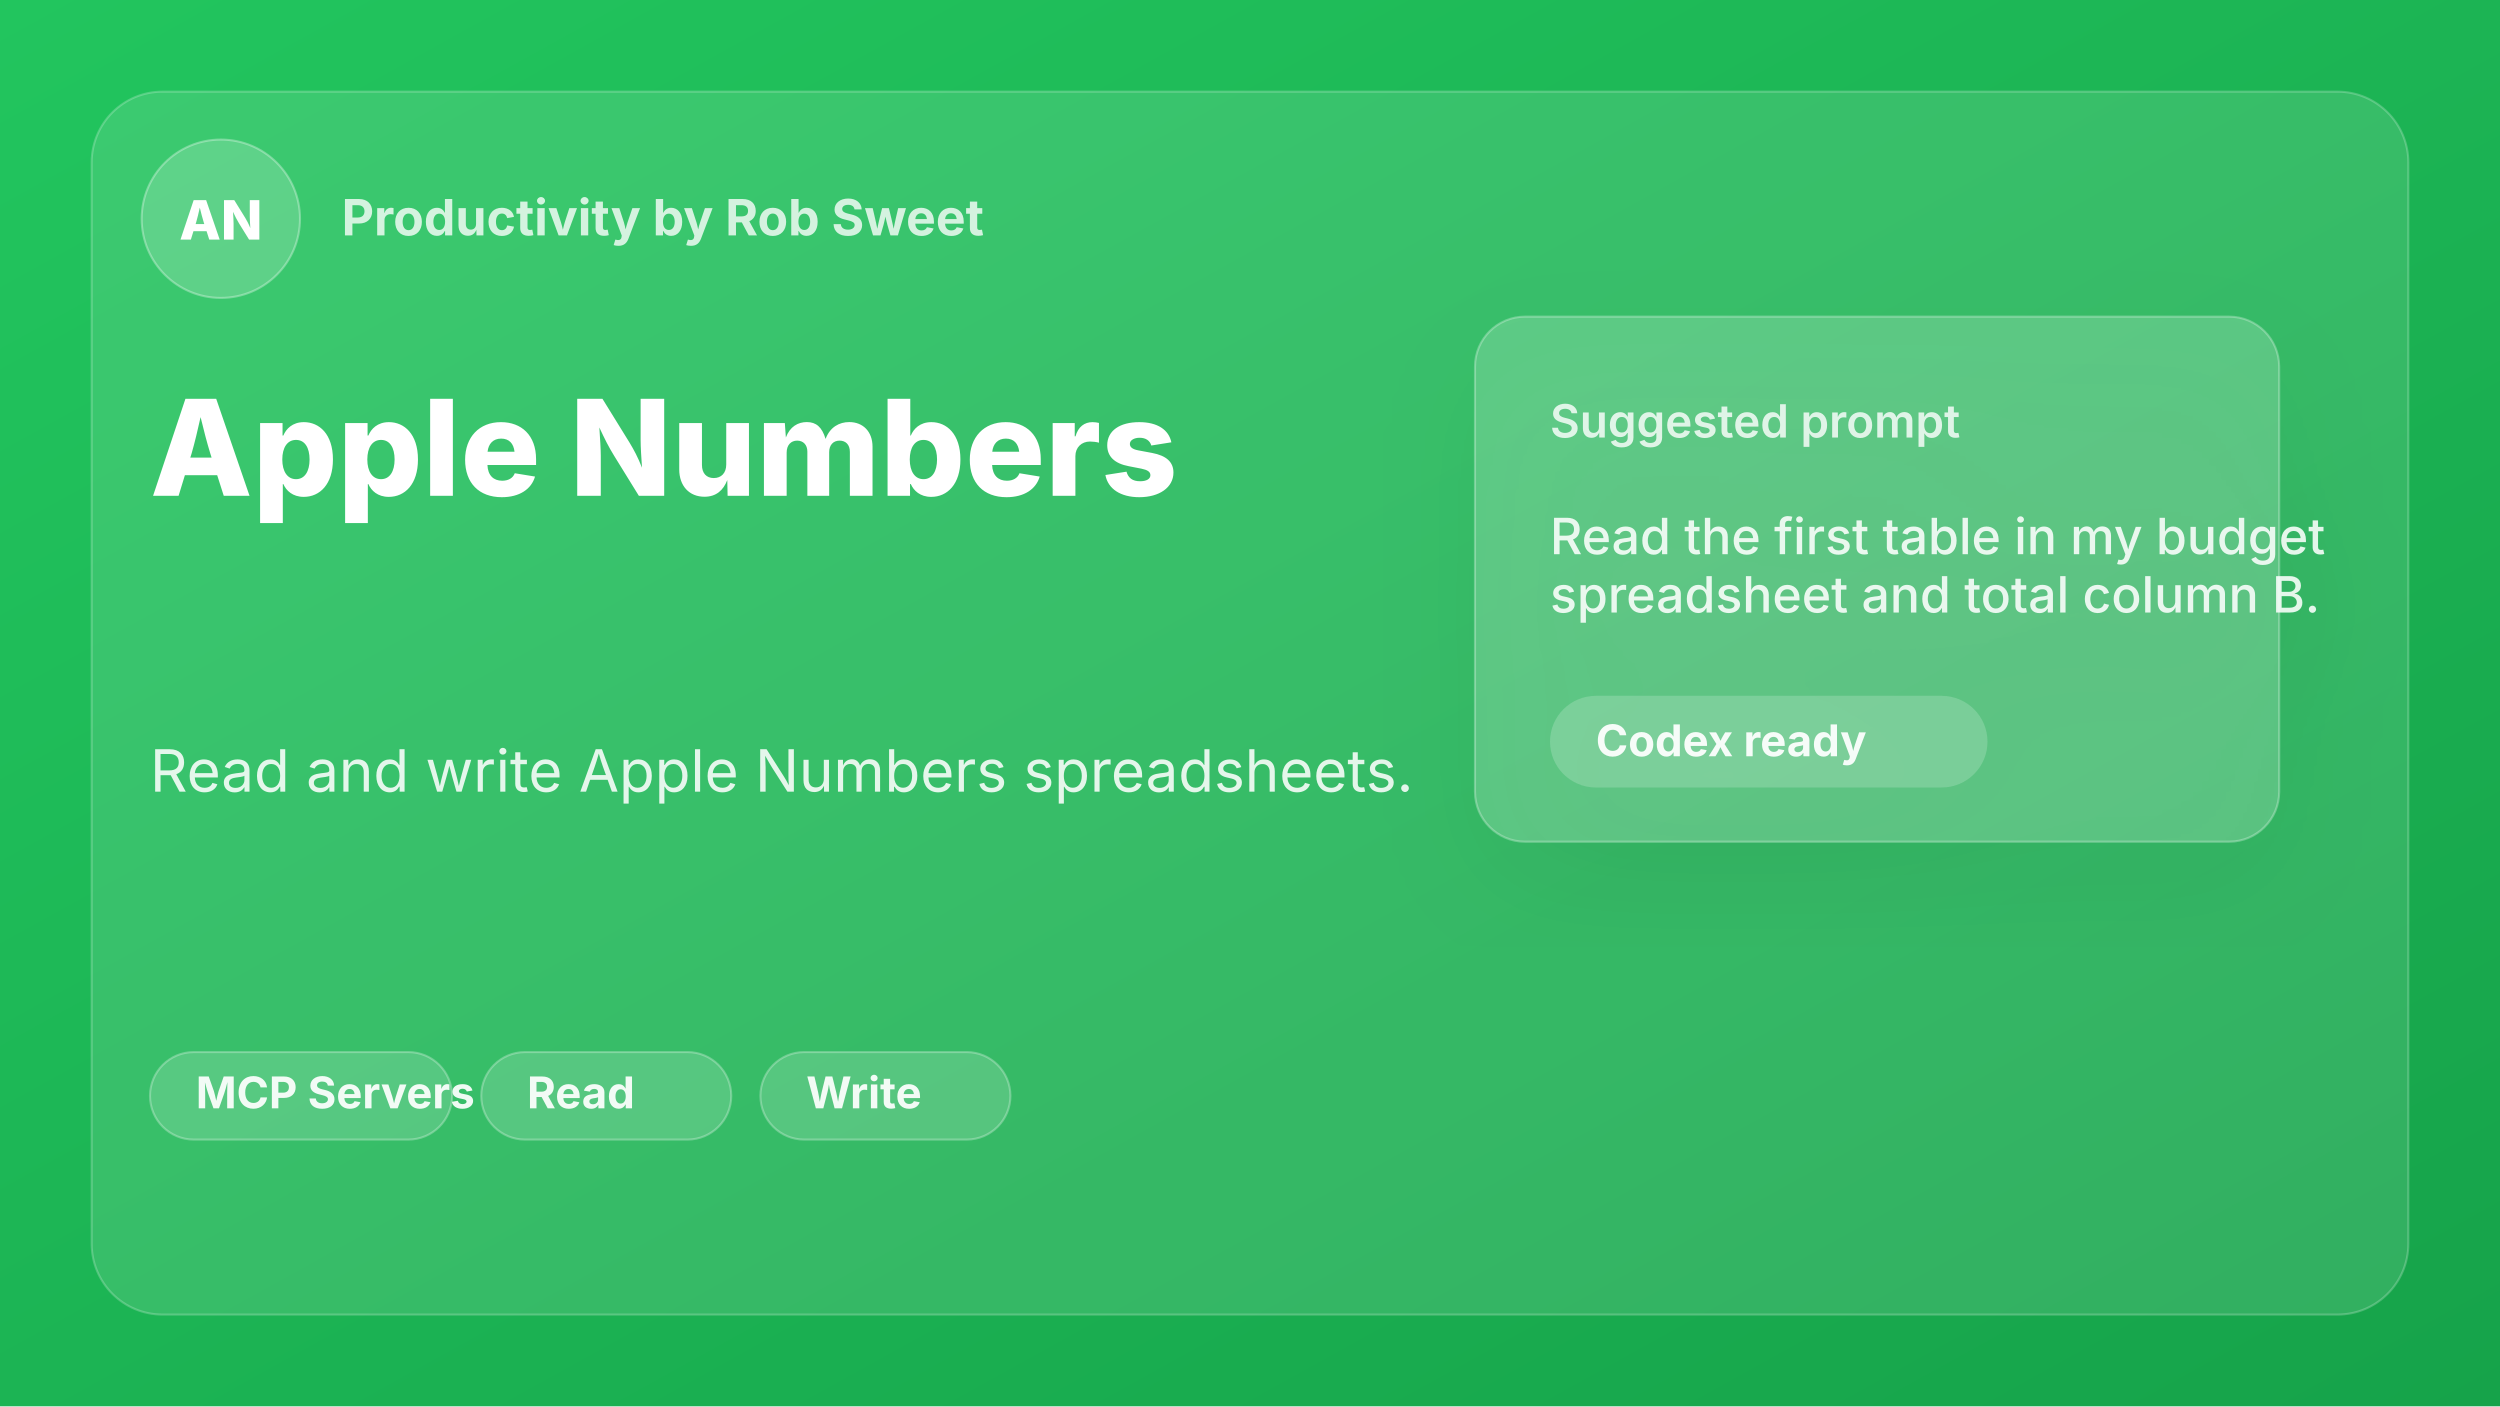
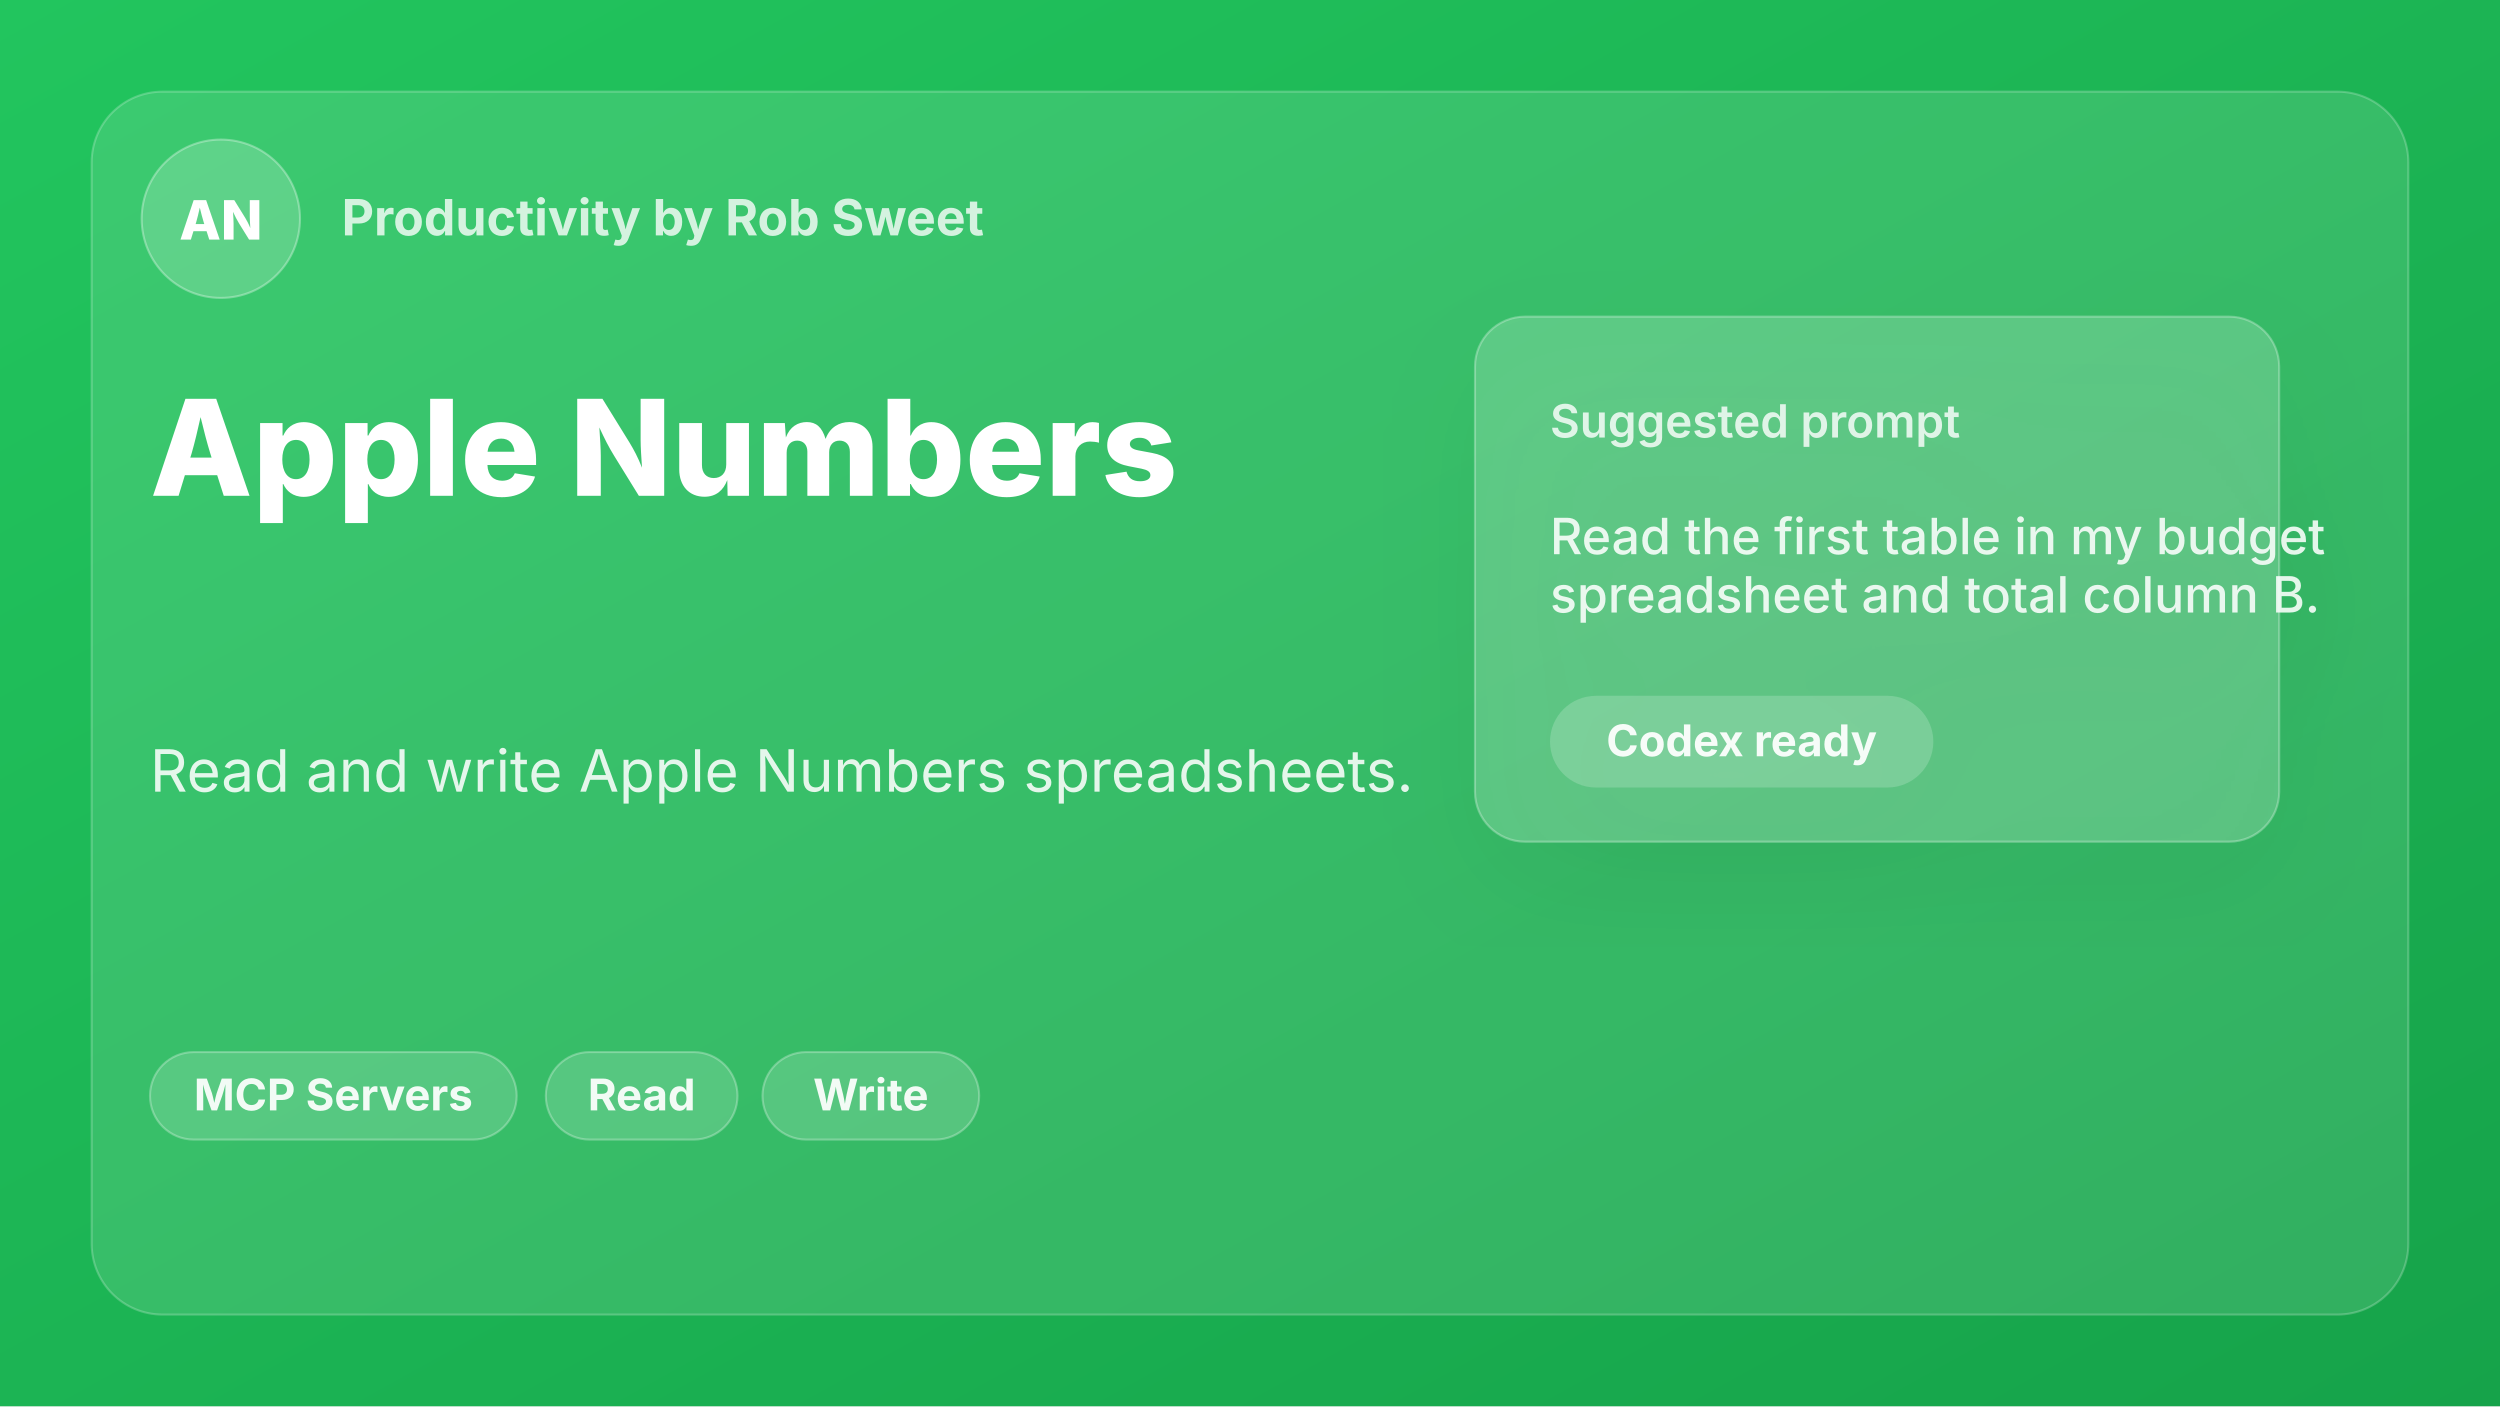
<svg xmlns="http://www.w3.org/2000/svg" width="1200" height="675" viewBox="0 0 1200 675" role="img" aria-labelledby="title desc">
  <defs>
    <linearGradient id="bg" x1="0" y1="0" x2="1" y2="1">
      <stop offset="0" stop-color="#22c55e" />
      <stop offset="1" stop-color="#16a34a" />
    </linearGradient>
    <filter id="shadow" x="-20%" y="-20%" width="140%" height="140%">
      <feDropShadow dx="0" dy="22" stdDeviation="28" flood-color="#000000" flood-opacity="0.18" />
    </filter>
  </defs>
  <style>
    text { font-family: -apple-system, BlinkMacSystemFont, "Segoe UI", sans-serif; fill: #ffffff; }
    .eyebrow { font-size: 24px; font-weight: 650; opacity: .78; }
    .title { font-size: 64px; font-weight: 760; letter-spacing: 0; }
    .body { font-size: 28px; font-weight: 430; opacity: .86; }
    .chip { font-size: 21px; font-weight: 650; opacity: .92; }
    .small { font-size: 22px; font-weight: 620; opacity: .8; }
    .prompt { font-size: 24px; font-weight: 520; opacity: .86; }
  </style>
  <rect width="1200" height="675" fill="url(#bg)" />
  <rect x="44" y="44" width="1112" height="587" rx="34" fill="#ffffff" fill-opacity="0.12" stroke="#ffffff" stroke-opacity="0.22" />
  <circle cx="106" cy="105" r="38" fill="#ffffff" fill-opacity="0.18" stroke="#ffffff" stroke-opacity="0.32" />
  <text x="106" y="115" text-anchor="middle" style="font-size:26px;font-weight:760">AN</text>
  <text x="164" y="113" class="eyebrow">Productivity by Rob Sweet</text>
  <text x="72" y="238" class="title">
    <tspan x="72" dy="0">Apple Numbers</tspan>
  </text>
  <text x="72" y="380" class="body">
    <tspan x="72" dy="0">Read and write Apple Numbers spreadsheets.</tspan>
  </text>
-   <rect x="72" y="505" width="145" height="42" rx="21" fill="#ffffff" fill-opacity="0.16" stroke="#ffffff" stroke-opacity="0.28" />
-   <text x="94" y="532" class="chip">MCP Servers</text>
-   <rect x="231" y="505" width="120" height="42" rx="21" fill="#ffffff" fill-opacity="0.16" stroke="#ffffff" stroke-opacity="0.28" />
-   <text x="253" y="532" class="chip">Read</text>
-   <rect x="365" y="505" width="120" height="42" rx="21" fill="#ffffff" fill-opacity="0.16" stroke="#ffffff" stroke-opacity="0.28" />
-   <text x="387" y="532" class="chip">Write</text>
+   <rect x="72" y="505" width="176" height="42" rx="21" fill="#ffffff" fill-opacity="0.16" stroke="#ffffff" stroke-opacity="0.28" />
+   <text x="160" y="533" text-anchor="middle" class="chip">MCP Servers</text>
+   <rect x="262" y="505" width="92" height="42" rx="21" fill="#ffffff" fill-opacity="0.16" stroke="#ffffff" stroke-opacity="0.28" />
+   <text x="308" y="533" text-anchor="middle" class="chip">Read</text>
+   <rect x="366" y="505" width="104" height="42" rx="21" fill="#ffffff" fill-opacity="0.16" stroke="#ffffff" stroke-opacity="0.28" />
+   <text x="418" y="533" text-anchor="middle" class="chip">Write</text>
  <g filter="url(#shadow)">
    <rect x="708" y="152" width="386" height="252" rx="24" fill="#ffffff" fill-opacity="0.18" stroke="#ffffff" stroke-opacity="0.28" />
    <text x="744" y="210" class="small">Suggested prompt</text>
    <text x="744" y="266" class="prompt">
      <tspan x="744" dy="0">Read the first table in my budget</tspan>
      <tspan x="744" dy="28">spreadsheet and total column B.</tspan>
    </text>
-     <rect x="744" y="334" width="210" height="44" rx="22" fill="#ffffff" fill-opacity="0.18" />
-     <text x="766" y="363" class="chip">Codex ready</text>
+     <rect x="744" y="334" width="184" height="44" rx="22" fill="#ffffff" fill-opacity="0.18" />
+     <text x="836" y="363" text-anchor="middle" class="chip">Codex ready</text>
  </g>
</svg>
